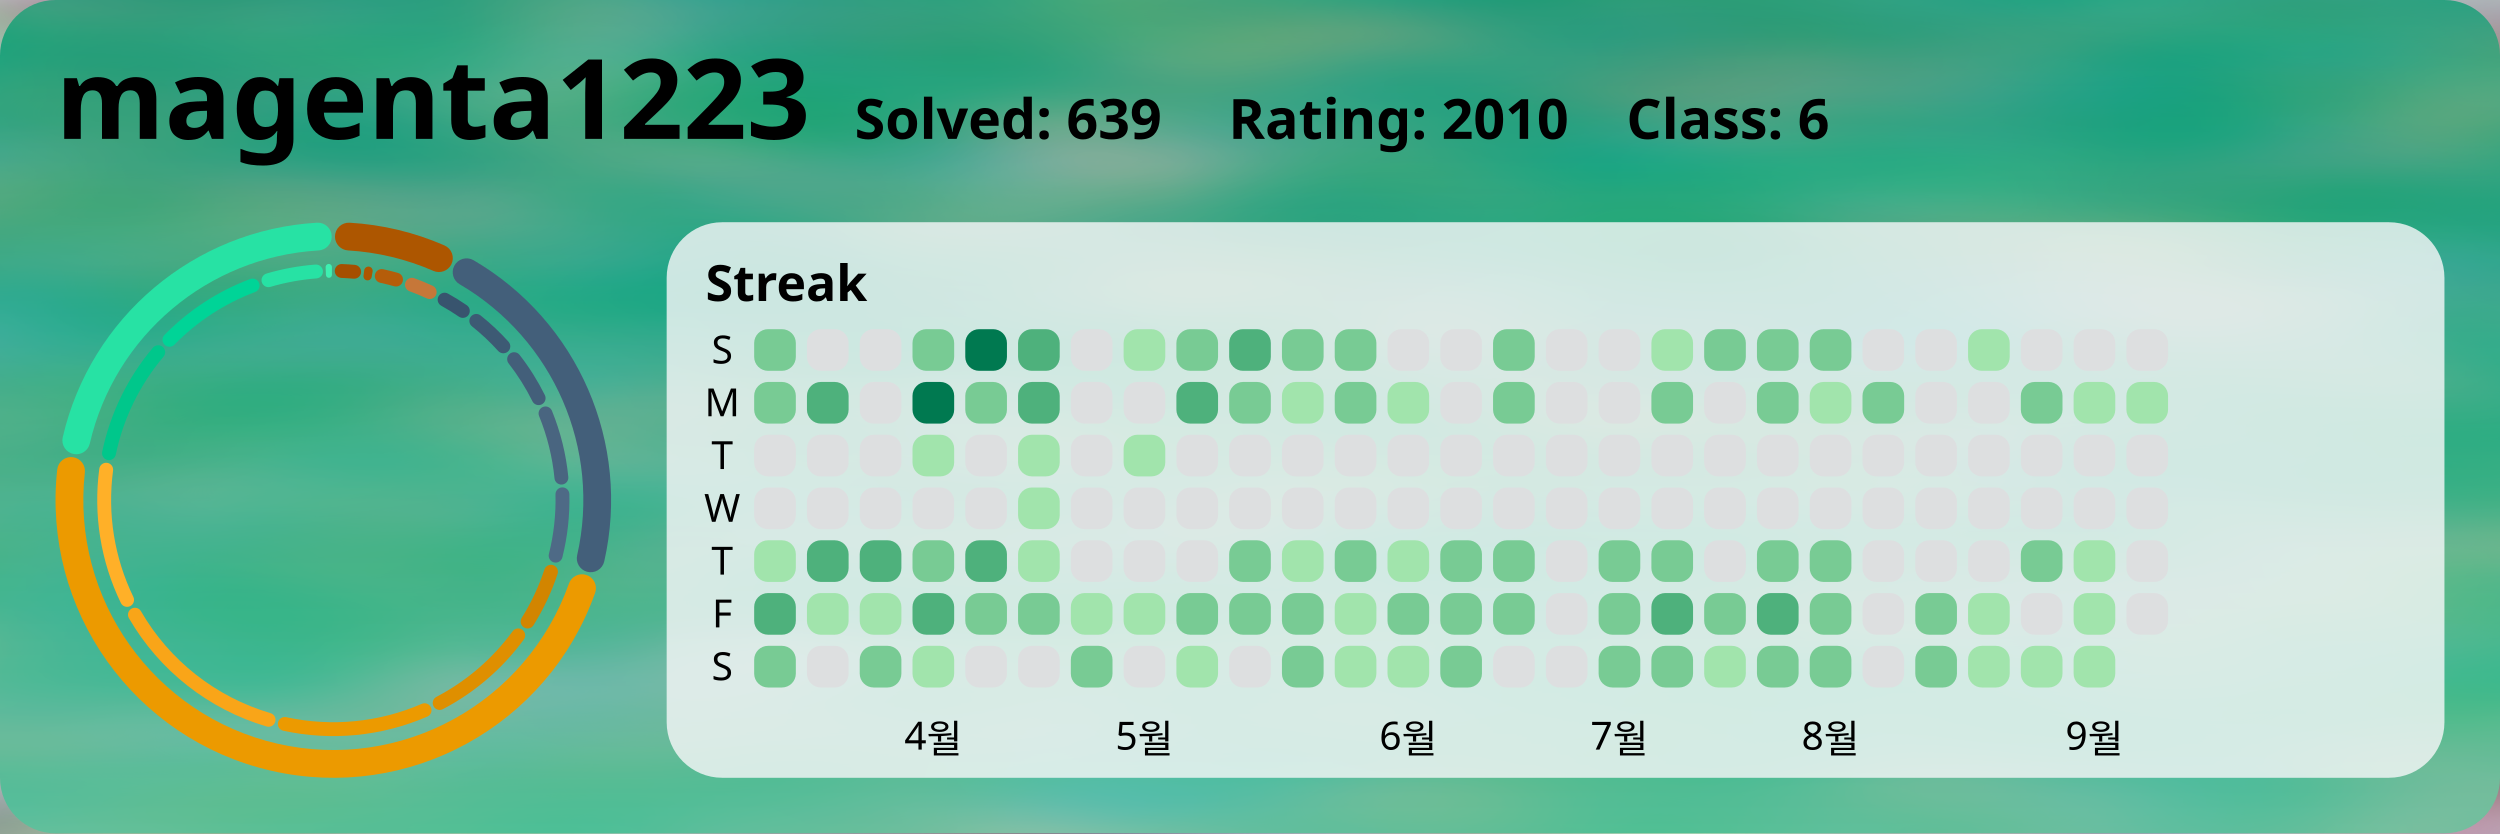
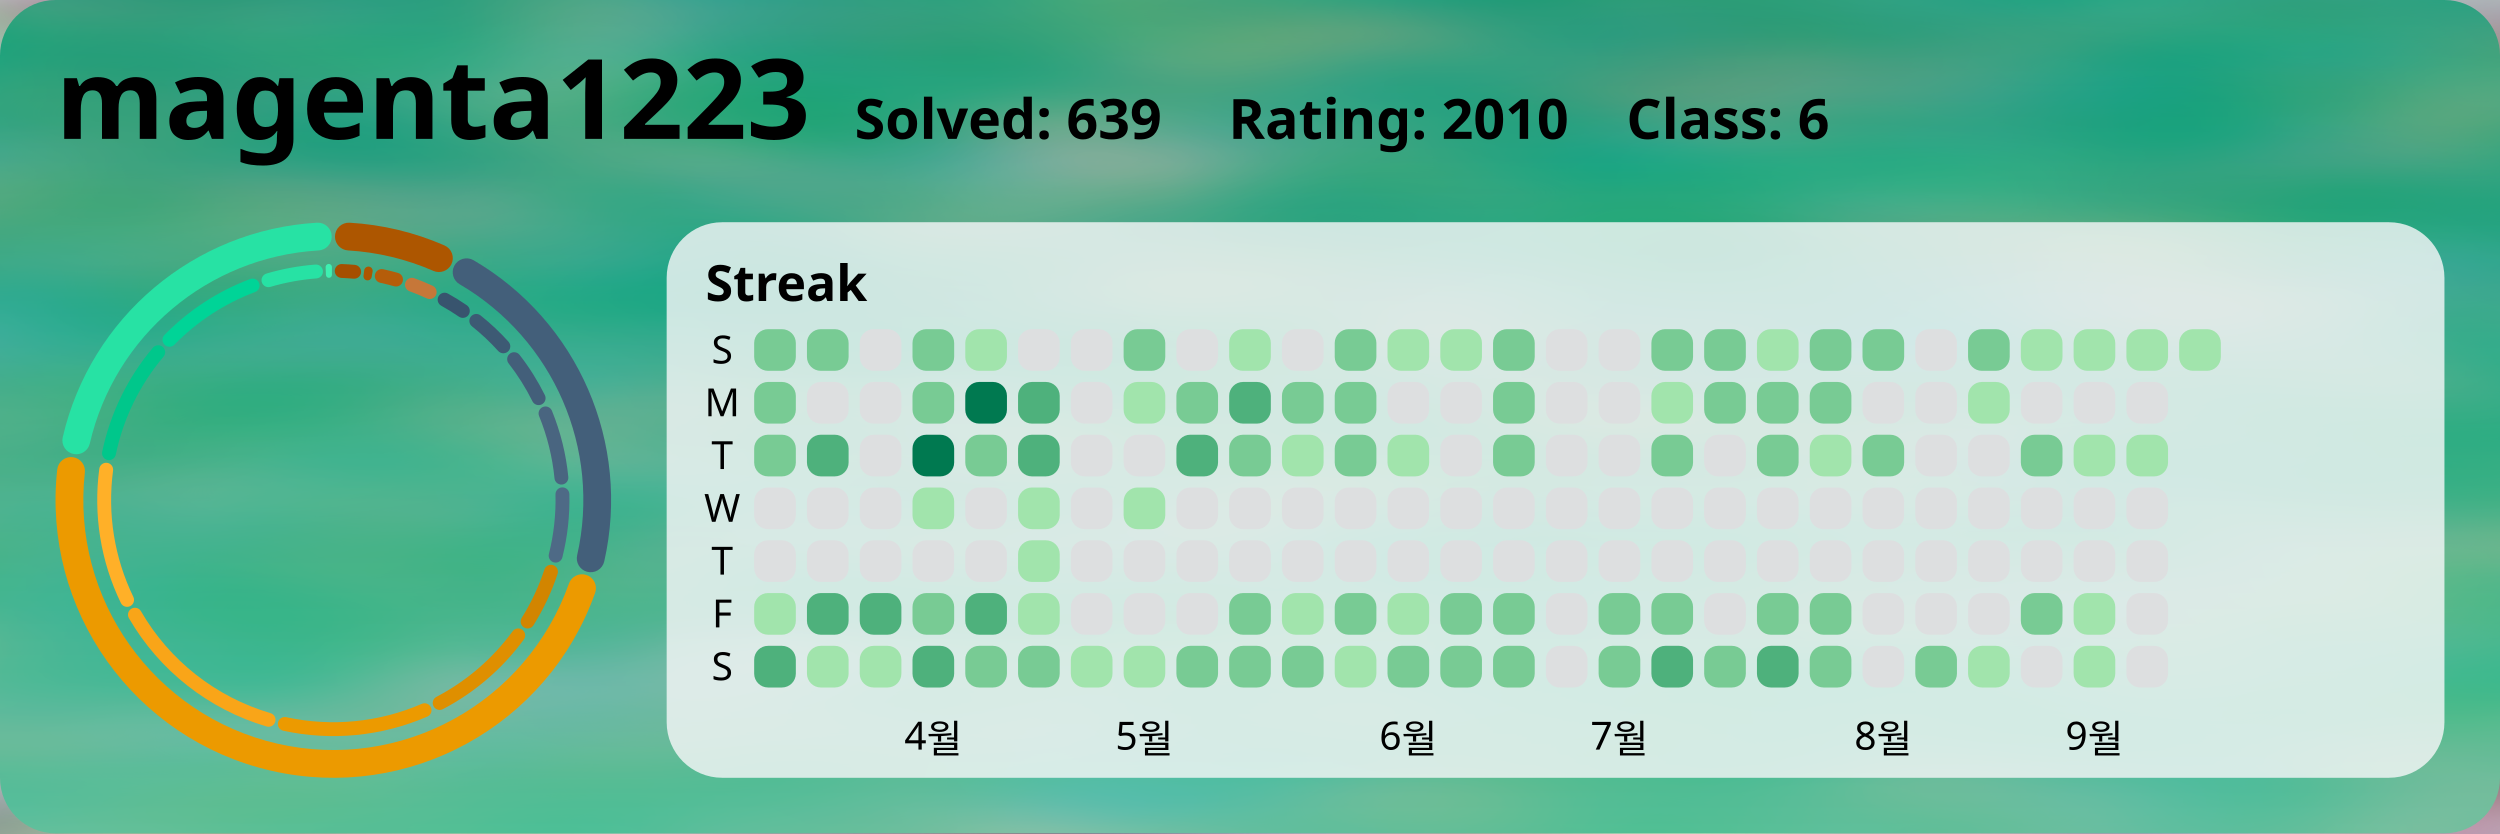
<svg xmlns="http://www.w3.org/2000/svg" id="svg" width="2700" height="900">
  <defs>
    <linearGradient id="ffflux-gradient" gradientTransform="rotate(360, 0.5, 0.5)" x1="50%" y1="0%" x2="50%" y2="100%">
      <stop id="stop1" stop-color="#00C78B" stop-opacity="1" offset="0%" />
      <stop id="stop2" stop-color="#51FDBD" stop-opacity="1" offset="100%" />
    </linearGradient>
    <filter id="ffflux-filter" x="-20%" y="-20%" width="140%" height="140%" filterUnits="objectBoundingBox" primitiveUnits="userSpaceOnUse" color-interpolation-filters="sRGB">
      <feTurbulence type="fractalNoise" baseFrequency="0.002 0.007" numOctaves="2" seed="2" stitchTiles="stitch" x="0%" y="0%" width="100%" height="100%" result="turbulence" />
      <feGaussianBlur stdDeviation="0 0" x="0%" y="0%" width="100%" height="100%" in="turbulence" edgeMode="duplicate" result="blur" />
      <feBlend mode="screen" x="0%" y="0%" width="100%" height="100%" in="SourceGraphic" in2="blur" result="blend" />
      <feComponentTransfer>
        <feFuncR type="linear" slope="0.75" />
        <feFuncG type="linear" slope="0.75" />
        <feFuncB type="linear" slope="0.75" />
      </feComponentTransfer>
    </filter>
  </defs>
  <rect width="2700" height="900" fill="url(#ffflux-gradient)" filter="url(#ffflux-filter)" rx="60" ry="60" />
  <text x="60" y="150" style="font-size: 120px; color: black; font-family: &quot;Noto Sans&quot;, sans-serif; font-weight: bold;">magenta1223</text>
  <text x="922.984" y="150" style="font-size: 60px; color: black; font-family: &quot;Noto Sans&quot;, sans-serif; font-weight: bold;">Solved: 639</text>
  <text x="1326.672" y="150" style="font-size: 60px; color: black; font-family: &quot;Noto Sans&quot;, sans-serif; font-weight: bold;">Rating: 2010</text>
  <text x="1756.453" y="150" style="font-size: 60px; color: black; font-family: &quot;Noto Sans&quot;, sans-serif; font-weight: bold;">Class: 6</text>
  <g transform="translate(360,540)">
    <path d="M0,-255L0,-240Z" fill="#9D4900" />
    <path d="M1.528,-247.335A7.5,7.5,0,0,1,9.302,-254.83A255,255,0,0,1,23.159,-253.946A7.5,7.5,0,0,1,29.917,-245.524L29.917,-245.524A7.5,7.5,0,0,1,21.796,-239.008A240,240,0,0,0,8.754,-239.84A7.5,7.5,0,0,1,1.528,-247.335Z" fill="#A54F00" />
    <path d="M33.327,-248.094A4.607,4.607,0,1,1,42.433,-246.699L41.392,-240.863A4.462,4.462,0,0,1,32.573,-242.213Z" fill="#AD5600" />
    <path d="M44.918,-243.227A7.5,7.5,0,0,1,53.886,-249.241A255,255,0,0,1,69.78,-245.267A7.5,7.5,0,0,1,74.862,-235.739L74.862,-235.739A7.5,7.5,0,0,1,65.676,-230.839A240,240,0,0,0,50.716,-234.58A7.5,7.5,0,0,1,44.918,-243.227Z" fill="#B55D0A" />
    <path d="M77.769,-234.796A7.5,7.5,0,0,1,87.476,-239.527A255,255,0,0,1,107.233,-231.357A7.5,7.5,0,0,1,110.764,-221.153L110.764,-221.153A7.5,7.5,0,0,1,100.925,-217.748A240,240,0,0,0,82.33,-225.437A7.5,7.5,0,0,1,77.769,-234.796Z" fill="#C67739" />
    <path d="M113.488,-219.767A7.5,7.5,0,0,1,123.814,-222.924A255,255,0,0,1,144.122,-210.366A7.5,7.5,0,0,1,145.911,-199.717L145.911,-199.717A7.5,7.5,0,0,1,135.644,-197.992A240,240,0,0,0,116.531,-209.811A7.5,7.5,0,0,1,113.488,-219.767Z" fill="#38546E" />
    <path d="M148.368,-197.899A7.5,7.5,0,0,1,159.075,-199.299A255,255,0,0,1,189.186,-170.979A7.5,7.5,0,0,1,188.444,-160.206L188.444,-160.206A7.5,7.5,0,0,1,178.057,-160.921A240,240,0,0,0,149.718,-187.576A7.5,7.5,0,0,1,148.368,-197.899Z" fill="#3D5A74" />
    <path d="M190.409,-157.865A7.5,7.5,0,0,1,201.148,-156.731A255,255,0,0,1,228.445,-113.305A7.5,7.5,0,0,1,224.811,-103.136L224.811,-103.136A7.5,7.5,0,0,1,215.007,-106.64A240,240,0,0,0,189.315,-147.512A7.5,7.5,0,0,1,190.409,-157.865Z" fill="#435F7A" />
    <path d="M226.068,-100.351A7.5,7.5,0,0,1,236.097,-96.348A255,255,0,0,1,253.783,-24.886A7.5,7.5,0,0,1,246.778,-16.668L246.778,-16.668A7.5,7.5,0,0,1,238.854,-23.422A240,240,0,0,0,222.209,-90.681A7.5,7.5,0,0,1,226.068,-100.351Z" fill="#496580" />
    <path d="M246.965,-13.618A7.5,7.5,0,0,1,254.922,-6.318A255,255,0,0,1,247.365,61.933A7.5,7.5,0,0,1,238.004,67.315L238.004,67.315A7.5,7.5,0,0,1,232.814,58.29A240,240,0,0,0,239.926,-5.946A7.5,7.5,0,0,1,246.965,-13.618Z" fill="#4E6A86" />
    <path d="M237.154,70.251A7.5,7.5,0,0,1,242.191,79.802A255,255,0,0,1,216.186,135.236A7.5,7.5,0,0,1,205.621,137.467L205.621,137.467A7.5,7.5,0,0,1,203.469,127.281A240,240,0,0,0,227.945,75.108A7.5,7.5,0,0,1,237.154,70.251Z" fill="#D28500" />
    <path d="M203.907,139.997A7.5,7.5,0,0,1,205.751,150.637A255,255,0,0,1,118.315,225.891A7.5,7.5,0,0,1,108.069,222.482L108.069,222.482A7.5,7.5,0,0,1,111.355,212.603A240,240,0,0,0,193.648,141.776A7.5,7.5,0,0,1,203.907,139.997Z" fill="#DF8F00" />
    <path d="M105.312,223.8A7.5,7.5,0,0,1,101.532,233.915A255,255,0,0,1,-54.022,249.212A7.5,7.5,0,0,1,-59.701,240.027L-59.701,240.027A7.5,7.5,0,0,1,-50.845,234.552A240,240,0,0,0,95.559,220.155A7.5,7.5,0,0,1,105.312,223.8Z" fill="#EC9A00" />
    <path d="M-62.661,239.271A7.5,7.5,0,0,1,-72.047,244.61A255,255,0,0,1,-220.767,127.62A7.5,7.5,0,0,1,-217.788,117.241L-217.788,117.241A7.5,7.5,0,0,1,-207.781,120.113A240,240,0,0,0,-67.809,230.221A7.5,7.5,0,0,1,-62.661,239.271Z" fill="#F9A518" />
    <path d="M-219.22,114.541A7.5,7.5,0,0,1,-229.484,111.185A255,255,0,0,1,-252.761,-33.715A7.5,7.5,0,0,1,-244.065,-40.116L-244.065,-40.116A7.5,7.5,0,0,1,-237.893,-31.731A240,240,0,0,0,-215.985,104.645A7.5,7.5,0,0,1,-219.22,114.541Z" fill="#FFB028" />
    <path d="M-243.551,-43.128A7.5,7.5,0,0,1,-249.631,-52.052A255,255,0,0,1,-194.849,-164.495A7.5,7.5,0,0,1,-184.075,-165.208L-184.075,-165.208A7.5,7.5,0,0,1,-183.388,-154.819A240,240,0,0,0,-234.947,-48.99A7.5,7.5,0,0,1,-243.551,-43.128Z" fill="#00C78B" />
    <path d="M-182.019,-167.469A7.5,7.5,0,0,1,-182.338,-178.263A255,255,0,0,1,-89.819,-238.658A7.5,7.5,0,0,1,-80.067,-234.022L-80.067,-234.022A7.5,7.5,0,0,1,-84.536,-224.619A240,240,0,0,0,-171.613,-167.777A7.5,7.5,0,0,1,-182.019,-167.469Z" fill="#00D497" />
    <path d="M-77.169,-234.994A7.5,7.5,0,0,1,-72.181,-244.571A255,255,0,0,1,-19.283,-254.27A7.5,7.5,0,0,1,-11.222,-247.085L-11.222,-247.085A7.5,7.5,0,0,1,-18.149,-239.313A240,240,0,0,0,-67.935,-230.184A7.5,7.5,0,0,1,-77.169,-234.994Z" fill="#27E2A4" />
    <path d="M-8.334,-251.414A3.404,3.404,0,1,1,-1.528,-251.548L-1.528,-243.194A3.24,3.24,0,0,1,-8.006,-243.067Z" fill="#3EF0B1" />
    <path d="M0,-255L0,-240Z" fill="#51FDBD" />
    <path d="M0,-255L0,-240Z" fill="#009EE5" />
    <path d="M0,-255L0,-240Z" fill="#00A9F0" />
    <path d="M0,-255L0,-240Z" fill="#00B4FC" />
    <path d="M0,-255L0,-240Z" fill="#2BBFFF" />
    <path d="M0,-255L0,-240Z" fill="#41CAFF" />
    <path d="M0,-255L0,-240Z" fill="#E0004C" />
    <path d="M0,-255L0,-240Z" fill="#EA0053" />
    <path d="M0,-255L0,-240Z" fill="#F5005A" />
    <path d="M0,-255L0,-240Z" fill="#FF0062" />
    <path d="M0,-255L0,-240Z" fill="#CE3D38" />
    <path d="M1.761,-284.507A15,15,0,0,1,17.643,-299.481A300,300,0,0,1,120.039,-274.937A15,15,0,0,1,127.407,-254.391L127.407,-254.391A15,15,0,0,1,108.035,-247.444A270,270,0,0,0,15.879,-269.533A15,15,0,0,1,1.761,-284.507Z" fill="#AD5600" />
    <path d="M130.547,-252.794A15,15,0,0,1,151.491,-258.941A300,300,0,0,1,292.574,66.337A15,15,0,0,1,273.774,77.429L273.774,77.429A15,15,0,0,1,263.316,59.704A270,270,0,0,0,136.342,-233.047A15,15,0,0,1,130.547,-252.794Z" fill="#435F7A" />
    <path d="M272.794,80.812A15,15,0,0,1,282.761,100.232A300,300,0,0,1,-298.179,-33.006A15,15,0,0,1,-280.746,-46.142L-280.746,-46.142A15,15,0,0,1,-268.361,-29.705A270,270,0,0,0,254.485,90.209A15,15,0,0,1,272.794,80.812Z" fill="#EC9A00" />
    <path d="M-280.153,-49.614A15,15,0,0,1,-292.241,-67.789A300,300,0,0,1,-17.643,-299.481A15,15,0,0,1,-1.761,-284.507L-1.761,-284.507A15,15,0,0,1,-15.879,-269.533A270,270,0,0,0,-263.017,-61.01A15,15,0,0,1,-280.153,-49.614Z" fill="#27E2A4" />
    <path d="M0,-300L0,-270Z" fill="#00B4FC" />
    <path d="M0,-300L0,-270Z" fill="#F5005A" />
  </g>
  <rect transform="translate(720,240)" width="1920" height="600" rx="60" ry="60" style="fill: rgb(247, 248, 249); opacity: 0.8;" />
  <text transform="translate(720,240)" x="42" y="66" style="dominant-baseline: middle; font-size: 54px; color: black; font-family: &quot;Noto Sans&quot;, sans-serif; font-weight: bold;">Streak</text>
  <g transform="translate(780,378)">
    <text x="0" y="0" style="text-anchor: middle; dominant-baseline: middle; font-size: 42px; color: black; font-family: &quot;Noto Sans&quot;, sans-serif;">S</text>
    <text x="0" y="57" style="text-anchor: middle; dominant-baseline: middle; font-size: 42px; color: black; font-family: &quot;Noto Sans&quot;, sans-serif;">M</text>
    <text x="0" y="114" style="text-anchor: middle; dominant-baseline: middle; font-size: 42px; color: black; font-family: &quot;Noto Sans&quot;, sans-serif;">T</text>
    <text x="0" y="171" style="text-anchor: middle; dominant-baseline: middle; font-size: 42px; color: black; font-family: &quot;Noto Sans&quot;, sans-serif;">W</text>
    <text x="0" y="228" style="text-anchor: middle; dominant-baseline: middle; font-size: 42px; color: black; font-family: &quot;Noto Sans&quot;, sans-serif;">T</text>
    <text x="0" y="285" style="text-anchor: middle; dominant-baseline: middle; font-size: 42px; color: black; font-family: &quot;Noto Sans&quot;, sans-serif;">F</text>
    <text x="0" y="342" style="text-anchor: middle; dominant-baseline: middle; font-size: 42px; color: black; font-family: &quot;Noto Sans&quot;, sans-serif;">S</text>
    <rect rx="15" ry="15" width="45" height="45" fill="#78CB94" x="34.5" y="-22.5" />
    <rect rx="15" ry="15" width="45" height="45" fill="#78CB94" x="34.5" y="34.5" />
-     <rect rx="15" ry="15" width="45" height="45" fill="#DDDFE0" x="34.5" y="91.5" />
+     <rect rx="15" ry="15" width="45" height="45" fill="#78CB94" x="34.5" y="91.5" />
    <rect rx="15" ry="15" width="45" height="45" fill="#DDDFE0" x="34.5" y="148.5" />
-     <rect rx="15" ry="15" width="45" height="45" fill="#A1E4AC" x="34.5" y="205.5" />
-     <rect rx="15" ry="15" width="45" height="45" fill="#4EB17C" x="34.5" y="262.5" />
-     <rect rx="15" ry="15" width="45" height="45" fill="#78CB94" x="34.5" y="319.5" />
-     <rect rx="15" ry="15" width="45" height="45" fill="#DDDFE0" x="91.5" y="-22.5" />
-     <rect rx="15" ry="15" width="45" height="45" fill="#4EB17C" x="91.5" y="34.5" />
-     <rect rx="15" ry="15" width="45" height="45" fill="#DDDFE0" x="91.5" y="91.5" />
+     <rect rx="15" ry="15" width="45" height="45" fill="#DDDFE0" x="34.5" y="205.5" />
+     <rect rx="15" ry="15" width="45" height="45" fill="#A1E4AC" x="34.5" y="262.5" />
+     <rect rx="15" ry="15" width="45" height="45" fill="#4EB17C" x="34.5" y="319.5" />
+     <rect rx="15" ry="15" width="45" height="45" fill="#78CB94" x="91.5" y="-22.5" />
+     <rect rx="15" ry="15" width="45" height="45" fill="#DDDFE0" x="91.5" y="34.5" />
+     <rect rx="15" ry="15" width="45" height="45" fill="#4EB17C" x="91.5" y="91.5" />
    <rect rx="15" ry="15" width="45" height="45" fill="#DDDFE0" x="91.5" y="148.5" />
-     <rect rx="15" ry="15" width="45" height="45" fill="#4EB17C" x="91.5" y="205.5" />
-     <rect rx="15" ry="15" width="45" height="45" fill="#A1E4AC" x="91.5" y="262.5" />
-     <rect rx="15" ry="15" width="45" height="45" fill="#DDDFE0" x="91.5" y="319.5" />
+     <rect rx="15" ry="15" width="45" height="45" fill="#DDDFE0" x="91.5" y="205.5" />
+     <rect rx="15" ry="15" width="45" height="45" fill="#4EB17C" x="91.5" y="262.5" />
+     <rect rx="15" ry="15" width="45" height="45" fill="#A1E4AC" x="91.5" y="319.5" />
    <rect rx="15" ry="15" width="45" height="45" fill="#DDDFE0" x="148.5" y="-22.5" />
    <rect rx="15" ry="15" width="45" height="45" fill="#DDDFE0" x="148.5" y="34.5" />
    <rect rx="15" ry="15" width="45" height="45" fill="#DDDFE0" x="148.5" y="91.5" />
    <rect rx="15" ry="15" width="45" height="45" fill="#DDDFE0" x="148.5" y="148.5" />
-     <rect rx="15" ry="15" width="45" height="45" fill="#4EB17C" x="148.5" y="205.5" />
-     <rect rx="15" ry="15" width="45" height="45" fill="#A1E4AC" x="148.5" y="262.5" />
-     <rect rx="15" ry="15" width="45" height="45" fill="#78CB94" x="148.5" y="319.5" />
+     <rect rx="15" ry="15" width="45" height="45" fill="#DDDFE0" x="148.5" y="205.5" />
+     <rect rx="15" ry="15" width="45" height="45" fill="#4EB17C" x="148.5" y="262.5" />
+     <rect rx="15" ry="15" width="45" height="45" fill="#A1E4AC" x="148.5" y="319.5" />
    <rect rx="15" ry="15" width="45" height="45" fill="#78CB94" x="205.5" y="-22.5" />
-     <rect rx="15" ry="15" width="45" height="45" fill="#007950" x="205.5" y="34.5" />
-     <rect rx="15" ry="15" width="45" height="45" fill="#A1E4AC" x="205.5" y="91.5" />
-     <rect rx="15" ry="15" width="45" height="45" fill="#DDDFE0" x="205.5" y="148.5" />
-     <rect rx="15" ry="15" width="45" height="45" fill="#78CB94" x="205.5" y="205.5" />
-     <rect rx="15" ry="15" width="45" height="45" fill="#4EB17C" x="205.5" y="262.5" />
-     <rect rx="15" ry="15" width="45" height="45" fill="#A1E4AC" x="205.5" y="319.5" />
+     <rect rx="15" ry="15" width="45" height="45" fill="#78CB94" x="205.5" y="34.5" />
+     <rect rx="15" ry="15" width="45" height="45" fill="#007950" x="205.5" y="91.5" />
+     <rect rx="15" ry="15" width="45" height="45" fill="#A1E4AC" x="205.5" y="148.5" />
+     <rect rx="15" ry="15" width="45" height="45" fill="#DDDFE0" x="205.5" y="205.5" />
+     <rect rx="15" ry="15" width="45" height="45" fill="#78CB94" x="205.5" y="262.5" />
+     <rect rx="15" ry="15" width="45" height="45" fill="#4EB17C" x="205.5" y="319.5" />
    <text x="228" y="399" style="text-anchor: middle; dominant-baseline: hanging; font-size: 42px; color: black; font-family: &quot;Noto Sans&quot;, sans-serif;">4월</text>
-     <rect rx="15" ry="15" width="45" height="45" fill="#007950" x="262.5" y="-22.5" />
-     <rect rx="15" ry="15" width="45" height="45" fill="#78CB94" x="262.5" y="34.5" />
-     <rect rx="15" ry="15" width="45" height="45" fill="#DDDFE0" x="262.5" y="91.5" />
+     <rect rx="15" ry="15" width="45" height="45" fill="#A1E4AC" x="262.5" y="-22.5" />
+     <rect rx="15" ry="15" width="45" height="45" fill="#007950" x="262.5" y="34.5" />
+     <rect rx="15" ry="15" width="45" height="45" fill="#78CB94" x="262.5" y="91.5" />
    <rect rx="15" ry="15" width="45" height="45" fill="#DDDFE0" x="262.5" y="148.5" />
-     <rect rx="15" ry="15" width="45" height="45" fill="#4EB17C" x="262.5" y="205.5" />
-     <rect rx="15" ry="15" width="45" height="45" fill="#78CB94" x="262.5" y="262.5" />
-     <rect rx="15" ry="15" width="45" height="45" fill="#DDDFE0" x="262.5" y="319.5" />
-     <rect rx="15" ry="15" width="45" height="45" fill="#4EB17C" x="319.5" y="-22.5" />
+     <rect rx="15" ry="15" width="45" height="45" fill="#DDDFE0" x="262.5" y="205.5" />
+     <rect rx="15" ry="15" width="45" height="45" fill="#4EB17C" x="262.5" y="262.5" />
+     <rect rx="15" ry="15" width="45" height="45" fill="#78CB94" x="262.5" y="319.5" />
+     <rect rx="15" ry="15" width="45" height="45" fill="#DDDFE0" x="319.5" y="-22.5" />
    <rect rx="15" ry="15" width="45" height="45" fill="#4EB17C" x="319.5" y="34.5" />
-     <rect rx="15" ry="15" width="45" height="45" fill="#A1E4AC" x="319.5" y="91.5" />
+     <rect rx="15" ry="15" width="45" height="45" fill="#4EB17C" x="319.5" y="91.5" />
    <rect rx="15" ry="15" width="45" height="45" fill="#A1E4AC" x="319.5" y="148.5" />
    <rect rx="15" ry="15" width="45" height="45" fill="#A1E4AC" x="319.5" y="205.5" />
-     <rect rx="15" ry="15" width="45" height="45" fill="#78CB94" x="319.5" y="262.5" />
-     <rect rx="15" ry="15" width="45" height="45" fill="#DDDFE0" x="319.5" y="319.5" />
+     <rect rx="15" ry="15" width="45" height="45" fill="#A1E4AC" x="319.5" y="262.5" />
+     <rect rx="15" ry="15" width="45" height="45" fill="#78CB94" x="319.5" y="319.5" />
    <rect rx="15" ry="15" width="45" height="45" fill="#DDDFE0" x="376.5" y="-22.5" />
    <rect rx="15" ry="15" width="45" height="45" fill="#DDDFE0" x="376.5" y="34.5" />
    <rect rx="15" ry="15" width="45" height="45" fill="#DDDFE0" x="376.5" y="91.5" />
    <rect rx="15" ry="15" width="45" height="45" fill="#DDDFE0" x="376.5" y="148.5" />
    <rect rx="15" ry="15" width="45" height="45" fill="#DDDFE0" x="376.5" y="205.5" />
-     <rect rx="15" ry="15" width="45" height="45" fill="#A1E4AC" x="376.5" y="262.5" />
-     <rect rx="15" ry="15" width="45" height="45" fill="#78CB94" x="376.5" y="319.5" />
-     <rect rx="15" ry="15" width="45" height="45" fill="#A1E4AC" x="433.5" y="-22.5" />
-     <rect rx="15" ry="15" width="45" height="45" fill="#DDDFE0" x="433.5" y="34.5" />
-     <rect rx="15" ry="15" width="45" height="45" fill="#A1E4AC" x="433.5" y="91.5" />
-     <rect rx="15" ry="15" width="45" height="45" fill="#DDDFE0" x="433.5" y="148.5" />
+     <rect rx="15" ry="15" width="45" height="45" fill="#DDDFE0" x="376.5" y="262.5" />
+     <rect rx="15" ry="15" width="45" height="45" fill="#A1E4AC" x="376.5" y="319.5" />
+     <rect rx="15" ry="15" width="45" height="45" fill="#78CB94" x="433.5" y="-22.5" />
+     <rect rx="15" ry="15" width="45" height="45" fill="#A1E4AC" x="433.5" y="34.5" />
+     <rect rx="15" ry="15" width="45" height="45" fill="#DDDFE0" x="433.5" y="91.5" />
+     <rect rx="15" ry="15" width="45" height="45" fill="#A1E4AC" x="433.5" y="148.5" />
    <rect rx="15" ry="15" width="45" height="45" fill="#DDDFE0" x="433.5" y="205.5" />
-     <rect rx="15" ry="15" width="45" height="45" fill="#A1E4AC" x="433.5" y="262.5" />
-     <rect rx="15" ry="15" width="45" height="45" fill="#DDDFE0" x="433.5" y="319.5" />
+     <rect rx="15" ry="15" width="45" height="45" fill="#DDDFE0" x="433.5" y="262.5" />
+     <rect rx="15" ry="15" width="45" height="45" fill="#A1E4AC" x="433.5" y="319.5" />
    <text x="456" y="399" style="text-anchor: middle; dominant-baseline: hanging; font-size: 42px; color: black; font-family: &quot;Noto Sans&quot;, sans-serif;">5월</text>
-     <rect rx="15" ry="15" width="45" height="45" fill="#78CB94" x="490.5" y="-22.5" />
-     <rect rx="15" ry="15" width="45" height="45" fill="#4EB17C" x="490.5" y="34.5" />
-     <rect rx="15" ry="15" width="45" height="45" fill="#DDDFE0" x="490.5" y="91.5" />
+     <rect rx="15" ry="15" width="45" height="45" fill="#DDDFE0" x="490.5" y="-22.5" />
+     <rect rx="15" ry="15" width="45" height="45" fill="#78CB94" x="490.5" y="34.5" />
+     <rect rx="15" ry="15" width="45" height="45" fill="#4EB17C" x="490.5" y="91.5" />
    <rect rx="15" ry="15" width="45" height="45" fill="#DDDFE0" x="490.5" y="148.5" />
    <rect rx="15" ry="15" width="45" height="45" fill="#DDDFE0" x="490.5" y="205.5" />
-     <rect rx="15" ry="15" width="45" height="45" fill="#78CB94" x="490.5" y="262.5" />
-     <rect rx="15" ry="15" width="45" height="45" fill="#A1E4AC" x="490.5" y="319.5" />
-     <rect rx="15" ry="15" width="45" height="45" fill="#4EB17C" x="547.5" y="-22.5" />
-     <rect rx="15" ry="15" width="45" height="45" fill="#78CB94" x="547.5" y="34.5" />
-     <rect rx="15" ry="15" width="45" height="45" fill="#DDDFE0" x="547.5" y="91.5" />
+     <rect rx="15" ry="15" width="45" height="45" fill="#DDDFE0" x="490.5" y="262.5" />
+     <rect rx="15" ry="15" width="45" height="45" fill="#78CB94" x="490.5" y="319.5" />
+     <rect rx="15" ry="15" width="45" height="45" fill="#A1E4AC" x="547.5" y="-22.5" />
+     <rect rx="15" ry="15" width="45" height="45" fill="#4EB17C" x="547.5" y="34.5" />
+     <rect rx="15" ry="15" width="45" height="45" fill="#78CB94" x="547.5" y="91.5" />
    <rect rx="15" ry="15" width="45" height="45" fill="#DDDFE0" x="547.5" y="148.5" />
-     <rect rx="15" ry="15" width="45" height="45" fill="#78CB94" x="547.5" y="205.5" />
+     <rect rx="15" ry="15" width="45" height="45" fill="#DDDFE0" x="547.5" y="205.5" />
    <rect rx="15" ry="15" width="45" height="45" fill="#78CB94" x="547.5" y="262.5" />
-     <rect rx="15" ry="15" width="45" height="45" fill="#DDDFE0" x="547.5" y="319.5" />
-     <rect rx="15" ry="15" width="45" height="45" fill="#78CB94" x="604.5" y="-22.5" />
-     <rect rx="15" ry="15" width="45" height="45" fill="#A1E4AC" x="604.5" y="34.5" />
-     <rect rx="15" ry="15" width="45" height="45" fill="#DDDFE0" x="604.5" y="91.5" />
+     <rect rx="15" ry="15" width="45" height="45" fill="#78CB94" x="547.5" y="319.5" />
+     <rect rx="15" ry="15" width="45" height="45" fill="#DDDFE0" x="604.5" y="-22.5" />
+     <rect rx="15" ry="15" width="45" height="45" fill="#78CB94" x="604.5" y="34.5" />
+     <rect rx="15" ry="15" width="45" height="45" fill="#A1E4AC" x="604.5" y="91.5" />
    <rect rx="15" ry="15" width="45" height="45" fill="#DDDFE0" x="604.5" y="148.5" />
-     <rect rx="15" ry="15" width="45" height="45" fill="#A1E4AC" x="604.5" y="205.5" />
-     <rect rx="15" ry="15" width="45" height="45" fill="#78CB94" x="604.5" y="262.5" />
+     <rect rx="15" ry="15" width="45" height="45" fill="#DDDFE0" x="604.5" y="205.5" />
+     <rect rx="15" ry="15" width="45" height="45" fill="#A1E4AC" x="604.5" y="262.5" />
    <rect rx="15" ry="15" width="45" height="45" fill="#78CB94" x="604.5" y="319.5" />
    <rect rx="15" ry="15" width="45" height="45" fill="#78CB94" x="661.5" y="-22.5" />
    <rect rx="15" ry="15" width="45" height="45" fill="#78CB94" x="661.5" y="34.5" />
-     <rect rx="15" ry="15" width="45" height="45" fill="#DDDFE0" x="661.5" y="91.5" />
+     <rect rx="15" ry="15" width="45" height="45" fill="#78CB94" x="661.5" y="91.5" />
    <rect rx="15" ry="15" width="45" height="45" fill="#DDDFE0" x="661.5" y="148.5" />
-     <rect rx="15" ry="15" width="45" height="45" fill="#78CB94" x="661.5" y="205.5" />
-     <rect rx="15" ry="15" width="45" height="45" fill="#A1E4AC" x="661.5" y="262.5" />
+     <rect rx="15" ry="15" width="45" height="45" fill="#DDDFE0" x="661.5" y="205.5" />
+     <rect rx="15" ry="15" width="45" height="45" fill="#78CB94" x="661.5" y="262.5" />
    <rect rx="15" ry="15" width="45" height="45" fill="#A1E4AC" x="661.5" y="319.5" />
-     <rect rx="15" ry="15" width="45" height="45" fill="#DDDFE0" x="718.5" y="-22.5" />
-     <rect rx="15" ry="15" width="45" height="45" fill="#A1E4AC" x="718.5" y="34.5" />
-     <rect rx="15" ry="15" width="45" height="45" fill="#DDDFE0" x="718.5" y="91.5" />
+     <rect rx="15" ry="15" width="45" height="45" fill="#A1E4AC" x="718.5" y="-22.5" />
+     <rect rx="15" ry="15" width="45" height="45" fill="#DDDFE0" x="718.5" y="34.5" />
+     <rect rx="15" ry="15" width="45" height="45" fill="#A1E4AC" x="718.5" y="91.5" />
    <rect rx="15" ry="15" width="45" height="45" fill="#DDDFE0" x="718.5" y="148.5" />
-     <rect rx="15" ry="15" width="45" height="45" fill="#A1E4AC" x="718.5" y="205.5" />
-     <rect rx="15" ry="15" width="45" height="45" fill="#78CB94" x="718.5" y="262.5" />
-     <rect rx="15" ry="15" width="45" height="45" fill="#A1E4AC" x="718.5" y="319.5" />
+     <rect rx="15" ry="15" width="45" height="45" fill="#DDDFE0" x="718.5" y="205.5" />
+     <rect rx="15" ry="15" width="45" height="45" fill="#A1E4AC" x="718.5" y="262.5" />
+     <rect rx="15" ry="15" width="45" height="45" fill="#78CB94" x="718.5" y="319.5" />
    <text x="741" y="399" style="text-anchor: middle; dominant-baseline: hanging; font-size: 42px; color: black; font-family: &quot;Noto Sans&quot;, sans-serif;">6월</text>
-     <rect rx="15" ry="15" width="45" height="45" fill="#DDDFE0" x="775.5" y="-22.5" />
+     <rect rx="15" ry="15" width="45" height="45" fill="#A1E4AC" x="775.5" y="-22.5" />
    <rect rx="15" ry="15" width="45" height="45" fill="#DDDFE0" x="775.5" y="34.5" />
    <rect rx="15" ry="15" width="45" height="45" fill="#DDDFE0" x="775.5" y="91.5" />
    <rect rx="15" ry="15" width="45" height="45" fill="#DDDFE0" x="775.5" y="148.5" />
-     <rect rx="15" ry="15" width="45" height="45" fill="#78CB94" x="775.5" y="205.5" />
+     <rect rx="15" ry="15" width="45" height="45" fill="#DDDFE0" x="775.5" y="205.5" />
    <rect rx="15" ry="15" width="45" height="45" fill="#78CB94" x="775.5" y="262.5" />
    <rect rx="15" ry="15" width="45" height="45" fill="#78CB94" x="775.5" y="319.5" />
    <rect rx="15" ry="15" width="45" height="45" fill="#78CB94" x="832.5" y="-22.5" />
    <rect rx="15" ry="15" width="45" height="45" fill="#78CB94" x="832.5" y="34.5" />
-     <rect rx="15" ry="15" width="45" height="45" fill="#DDDFE0" x="832.5" y="91.5" />
+     <rect rx="15" ry="15" width="45" height="45" fill="#78CB94" x="832.5" y="91.5" />
    <rect rx="15" ry="15" width="45" height="45" fill="#DDDFE0" x="832.5" y="148.5" />
-     <rect rx="15" ry="15" width="45" height="45" fill="#78CB94" x="832.5" y="205.5" />
+     <rect rx="15" ry="15" width="45" height="45" fill="#DDDFE0" x="832.5" y="205.5" />
    <rect rx="15" ry="15" width="45" height="45" fill="#78CB94" x="832.5" y="262.5" />
-     <rect rx="15" ry="15" width="45" height="45" fill="#DDDFE0" x="832.5" y="319.5" />
+     <rect rx="15" ry="15" width="45" height="45" fill="#78CB94" x="832.5" y="319.5" />
    <rect rx="15" ry="15" width="45" height="45" fill="#DDDFE0" x="889.5" y="-22.5" />
    <rect rx="15" ry="15" width="45" height="45" fill="#DDDFE0" x="889.5" y="34.5" />
    <rect rx="15" ry="15" width="45" height="45" fill="#DDDFE0" x="889.5" y="91.5" />
    <rect rx="15" ry="15" width="45" height="45" fill="#DDDFE0" x="889.5" y="148.5" />
    <rect rx="15" ry="15" width="45" height="45" fill="#DDDFE0" x="889.5" y="205.5" />
    <rect rx="15" ry="15" width="45" height="45" fill="#DDDFE0" x="889.5" y="262.5" />
    <rect rx="15" ry="15" width="45" height="45" fill="#DDDFE0" x="889.5" y="319.5" />
    <rect rx="15" ry="15" width="45" height="45" fill="#DDDFE0" x="946.5" y="-22.5" />
    <rect rx="15" ry="15" width="45" height="45" fill="#DDDFE0" x="946.5" y="34.5" />
    <rect rx="15" ry="15" width="45" height="45" fill="#DDDFE0" x="946.5" y="91.5" />
    <rect rx="15" ry="15" width="45" height="45" fill="#DDDFE0" x="946.5" y="148.5" />
-     <rect rx="15" ry="15" width="45" height="45" fill="#78CB94" x="946.5" y="205.5" />
+     <rect rx="15" ry="15" width="45" height="45" fill="#DDDFE0" x="946.5" y="205.5" />
    <rect rx="15" ry="15" width="45" height="45" fill="#78CB94" x="946.5" y="262.5" />
    <rect rx="15" ry="15" width="45" height="45" fill="#78CB94" x="946.5" y="319.5" />
    <text x="969" y="399" style="text-anchor: middle; dominant-baseline: hanging; font-size: 42px; color: black; font-family: &quot;Noto Sans&quot;, sans-serif;">7월</text>
-     <rect rx="15" ry="15" width="45" height="45" fill="#A1E4AC" x="1003.5" y="-22.5" />
-     <rect rx="15" ry="15" width="45" height="45" fill="#78CB94" x="1003.5" y="34.5" />
-     <rect rx="15" ry="15" width="45" height="45" fill="#DDDFE0" x="1003.5" y="91.5" />
+     <rect rx="15" ry="15" width="45" height="45" fill="#78CB94" x="1003.5" y="-22.5" />
+     <rect rx="15" ry="15" width="45" height="45" fill="#A1E4AC" x="1003.5" y="34.5" />
+     <rect rx="15" ry="15" width="45" height="45" fill="#78CB94" x="1003.5" y="91.5" />
    <rect rx="15" ry="15" width="45" height="45" fill="#DDDFE0" x="1003.5" y="148.5" />
-     <rect rx="15" ry="15" width="45" height="45" fill="#78CB94" x="1003.5" y="205.5" />
-     <rect rx="15" ry="15" width="45" height="45" fill="#4EB17C" x="1003.5" y="262.5" />
-     <rect rx="15" ry="15" width="45" height="45" fill="#78CB94" x="1003.5" y="319.5" />
+     <rect rx="15" ry="15" width="45" height="45" fill="#DDDFE0" x="1003.5" y="205.5" />
+     <rect rx="15" ry="15" width="45" height="45" fill="#78CB94" x="1003.5" y="262.5" />
+     <rect rx="15" ry="15" width="45" height="45" fill="#4EB17C" x="1003.5" y="319.5" />
    <rect rx="15" ry="15" width="45" height="45" fill="#78CB94" x="1060.5" y="-22.5" />
-     <rect rx="15" ry="15" width="45" height="45" fill="#DDDFE0" x="1060.5" y="34.5" />
+     <rect rx="15" ry="15" width="45" height="45" fill="#78CB94" x="1060.5" y="34.5" />
    <rect rx="15" ry="15" width="45" height="45" fill="#DDDFE0" x="1060.5" y="91.5" />
    <rect rx="15" ry="15" width="45" height="45" fill="#DDDFE0" x="1060.5" y="148.5" />
    <rect rx="15" ry="15" width="45" height="45" fill="#DDDFE0" x="1060.5" y="205.5" />
-     <rect rx="15" ry="15" width="45" height="45" fill="#78CB94" x="1060.5" y="262.5" />
-     <rect rx="15" ry="15" width="45" height="45" fill="#A1E4AC" x="1060.5" y="319.5" />
-     <rect rx="15" ry="15" width="45" height="45" fill="#78CB94" x="1117.5" y="-22.5" />
+     <rect rx="15" ry="15" width="45" height="45" fill="#DDDFE0" x="1060.5" y="262.5" />
+     <rect rx="15" ry="15" width="45" height="45" fill="#78CB94" x="1060.5" y="319.5" />
+     <rect rx="15" ry="15" width="45" height="45" fill="#A1E4AC" x="1117.5" y="-22.5" />
    <rect rx="15" ry="15" width="45" height="45" fill="#78CB94" x="1117.5" y="34.5" />
-     <rect rx="15" ry="15" width="45" height="45" fill="#DDDFE0" x="1117.5" y="91.5" />
+     <rect rx="15" ry="15" width="45" height="45" fill="#78CB94" x="1117.5" y="91.5" />
    <rect rx="15" ry="15" width="45" height="45" fill="#DDDFE0" x="1117.5" y="148.5" />
-     <rect rx="15" ry="15" width="45" height="45" fill="#78CB94" x="1117.5" y="205.5" />
-     <rect rx="15" ry="15" width="45" height="45" fill="#4EB17C" x="1117.5" y="262.5" />
-     <rect rx="15" ry="15" width="45" height="45" fill="#78CB94" x="1117.5" y="319.5" />
+     <rect rx="15" ry="15" width="45" height="45" fill="#DDDFE0" x="1117.5" y="205.5" />
+     <rect rx="15" ry="15" width="45" height="45" fill="#78CB94" x="1117.5" y="262.5" />
+     <rect rx="15" ry="15" width="45" height="45" fill="#4EB17C" x="1117.5" y="319.5" />
    <rect rx="15" ry="15" width="45" height="45" fill="#78CB94" x="1174.5" y="-22.5" />
-     <rect rx="15" ry="15" width="45" height="45" fill="#A1E4AC" x="1174.5" y="34.5" />
-     <rect rx="15" ry="15" width="45" height="45" fill="#DDDFE0" x="1174.5" y="91.5" />
+     <rect rx="15" ry="15" width="45" height="45" fill="#78CB94" x="1174.5" y="34.5" />
+     <rect rx="15" ry="15" width="45" height="45" fill="#A1E4AC" x="1174.5" y="91.5" />
    <rect rx="15" ry="15" width="45" height="45" fill="#DDDFE0" x="1174.5" y="148.5" />
-     <rect rx="15" ry="15" width="45" height="45" fill="#78CB94" x="1174.5" y="205.5" />
+     <rect rx="15" ry="15" width="45" height="45" fill="#DDDFE0" x="1174.5" y="205.5" />
    <rect rx="15" ry="15" width="45" height="45" fill="#78CB94" x="1174.5" y="262.5" />
    <rect rx="15" ry="15" width="45" height="45" fill="#78CB94" x="1174.5" y="319.5" />
-     <text x="1197" y="399" style="text-anchor: middle; dominant-baseline: hanging; font-size: 42px; color: black; font-family: &quot;Noto Sans&quot;, sans-serif;">8월</text>
-     <rect rx="15" ry="15" width="45" height="45" fill="#DDDFE0" x="1231.5" y="-22.5" />
-     <rect rx="15" ry="15" width="45" height="45" fill="#78CB94" x="1231.5" y="34.5" />
-     <rect rx="15" ry="15" width="45" height="45" fill="#DDDFE0" x="1231.5" y="91.5" />
+     <rect rx="15" ry="15" width="45" height="45" fill="#78CB94" x="1231.5" y="-22.5" />
+     <rect rx="15" ry="15" width="45" height="45" fill="#DDDFE0" x="1231.5" y="34.5" />
+     <rect rx="15" ry="15" width="45" height="45" fill="#78CB94" x="1231.5" y="91.5" />
    <rect rx="15" ry="15" width="45" height="45" fill="#DDDFE0" x="1231.5" y="148.5" />
    <rect rx="15" ry="15" width="45" height="45" fill="#DDDFE0" x="1231.5" y="205.5" />
    <rect rx="15" ry="15" width="45" height="45" fill="#DDDFE0" x="1231.5" y="262.5" />
    <rect rx="15" ry="15" width="45" height="45" fill="#DDDFE0" x="1231.5" y="319.5" />
+     <text x="1254" y="399" style="text-anchor: middle; dominant-baseline: hanging; font-size: 42px; color: black; font-family: &quot;Noto Sans&quot;, sans-serif;">8월</text>
    <rect rx="15" ry="15" width="45" height="45" fill="#DDDFE0" x="1288.5" y="-22.5" />
    <rect rx="15" ry="15" width="45" height="45" fill="#DDDFE0" x="1288.5" y="34.5" />
    <rect rx="15" ry="15" width="45" height="45" fill="#DDDFE0" x="1288.5" y="91.5" />
    <rect rx="15" ry="15" width="45" height="45" fill="#DDDFE0" x="1288.5" y="148.5" />
    <rect rx="15" ry="15" width="45" height="45" fill="#DDDFE0" x="1288.5" y="205.5" />
-     <rect rx="15" ry="15" width="45" height="45" fill="#78CB94" x="1288.5" y="262.5" />
+     <rect rx="15" ry="15" width="45" height="45" fill="#DDDFE0" x="1288.5" y="262.5" />
    <rect rx="15" ry="15" width="45" height="45" fill="#78CB94" x="1288.5" y="319.5" />
-     <rect rx="15" ry="15" width="45" height="45" fill="#A1E4AC" x="1345.5" y="-22.5" />
-     <rect rx="15" ry="15" width="45" height="45" fill="#DDDFE0" x="1345.5" y="34.5" />
+     <rect rx="15" ry="15" width="45" height="45" fill="#78CB94" x="1345.5" y="-22.5" />
+     <rect rx="15" ry="15" width="45" height="45" fill="#A1E4AC" x="1345.5" y="34.5" />
    <rect rx="15" ry="15" width="45" height="45" fill="#DDDFE0" x="1345.5" y="91.5" />
    <rect rx="15" ry="15" width="45" height="45" fill="#DDDFE0" x="1345.5" y="148.5" />
    <rect rx="15" ry="15" width="45" height="45" fill="#DDDFE0" x="1345.5" y="205.5" />
-     <rect rx="15" ry="15" width="45" height="45" fill="#A1E4AC" x="1345.5" y="262.5" />
+     <rect rx="15" ry="15" width="45" height="45" fill="#DDDFE0" x="1345.5" y="262.5" />
    <rect rx="15" ry="15" width="45" height="45" fill="#A1E4AC" x="1345.5" y="319.5" />
-     <rect rx="15" ry="15" width="45" height="45" fill="#DDDFE0" x="1402.5" y="-22.5" />
-     <rect rx="15" ry="15" width="45" height="45" fill="#78CB94" x="1402.5" y="34.5" />
-     <rect rx="15" ry="15" width="45" height="45" fill="#DDDFE0" x="1402.5" y="91.5" />
+     <rect rx="15" ry="15" width="45" height="45" fill="#A1E4AC" x="1402.5" y="-22.5" />
+     <rect rx="15" ry="15" width="45" height="45" fill="#DDDFE0" x="1402.5" y="34.5" />
+     <rect rx="15" ry="15" width="45" height="45" fill="#78CB94" x="1402.5" y="91.5" />
    <rect rx="15" ry="15" width="45" height="45" fill="#DDDFE0" x="1402.5" y="148.5" />
-     <rect rx="15" ry="15" width="45" height="45" fill="#78CB94" x="1402.5" y="205.5" />
-     <rect rx="15" ry="15" width="45" height="45" fill="#DDDFE0" x="1402.5" y="262.5" />
-     <rect rx="15" ry="15" width="45" height="45" fill="#A1E4AC" x="1402.5" y="319.5" />
-     <rect rx="15" ry="15" width="45" height="45" fill="#DDDFE0" x="1459.5" y="-22.5" />
-     <rect rx="15" ry="15" width="45" height="45" fill="#A1E4AC" x="1459.5" y="34.5" />
-     <rect rx="15" ry="15" width="45" height="45" fill="#DDDFE0" x="1459.5" y="91.5" />
+     <rect rx="15" ry="15" width="45" height="45" fill="#DDDFE0" x="1402.5" y="205.5" />
+     <rect rx="15" ry="15" width="45" height="45" fill="#78CB94" x="1402.5" y="262.5" />
+     <rect rx="15" ry="15" width="45" height="45" fill="#DDDFE0" x="1402.5" y="319.5" />
+     <rect rx="15" ry="15" width="45" height="45" fill="#A1E4AC" x="1459.5" y="-22.5" />
+     <rect rx="15" ry="15" width="45" height="45" fill="#DDDFE0" x="1459.5" y="34.5" />
+     <rect rx="15" ry="15" width="45" height="45" fill="#A1E4AC" x="1459.5" y="91.5" />
    <rect rx="15" ry="15" width="45" height="45" fill="#DDDFE0" x="1459.5" y="148.5" />
-     <rect rx="15" ry="15" width="45" height="45" fill="#A1E4AC" x="1459.5" y="205.5" />
+     <rect rx="15" ry="15" width="45" height="45" fill="#DDDFE0" x="1459.5" y="205.5" />
    <rect rx="15" ry="15" width="45" height="45" fill="#A1E4AC" x="1459.5" y="262.5" />
    <rect rx="15" ry="15" width="45" height="45" fill="#A1E4AC" x="1459.5" y="319.5" />
    <text x="1482" y="399" style="text-anchor: middle; dominant-baseline: hanging; font-size: 42px; color: black; font-family: &quot;Noto Sans&quot;, sans-serif;">9월</text>
-     <rect rx="15" ry="15" width="45" height="45" fill="#DDDFE0" x="1516.5" y="-22.5" />
-     <rect rx="15" ry="15" width="45" height="45" fill="#A1E4AC" x="1516.5" y="34.5" />
-     <rect rx="15" ry="15" width="45" height="45" fill="#DDDFE0" x="1516.5" y="91.5" />
+     <rect rx="15" ry="15" width="45" height="45" fill="#A1E4AC" x="1516.5" y="-22.5" />
+     <rect rx="15" ry="15" width="45" height="45" fill="#DDDFE0" x="1516.5" y="34.5" />
+     <rect rx="15" ry="15" width="45" height="45" fill="#A1E4AC" x="1516.5" y="91.5" />
    <rect rx="15" ry="15" width="45" height="45" fill="#DDDFE0" x="1516.5" y="148.5" />
    <rect rx="15" ry="15" width="45" height="45" fill="#DDDFE0" x="1516.5" y="205.5" />
    <rect rx="15" ry="15" width="45" height="45" fill="#DDDFE0" x="1516.5" y="262.5" />
+     <rect rx="15" ry="15" width="45" height="45" fill="#DDDFE0" x="1516.5" y="319.5" />
+     <rect rx="15" ry="15" width="45" height="45" fill="#A1E4AC" x="1573.5" y="-22.5" />
  </g>
</svg>
